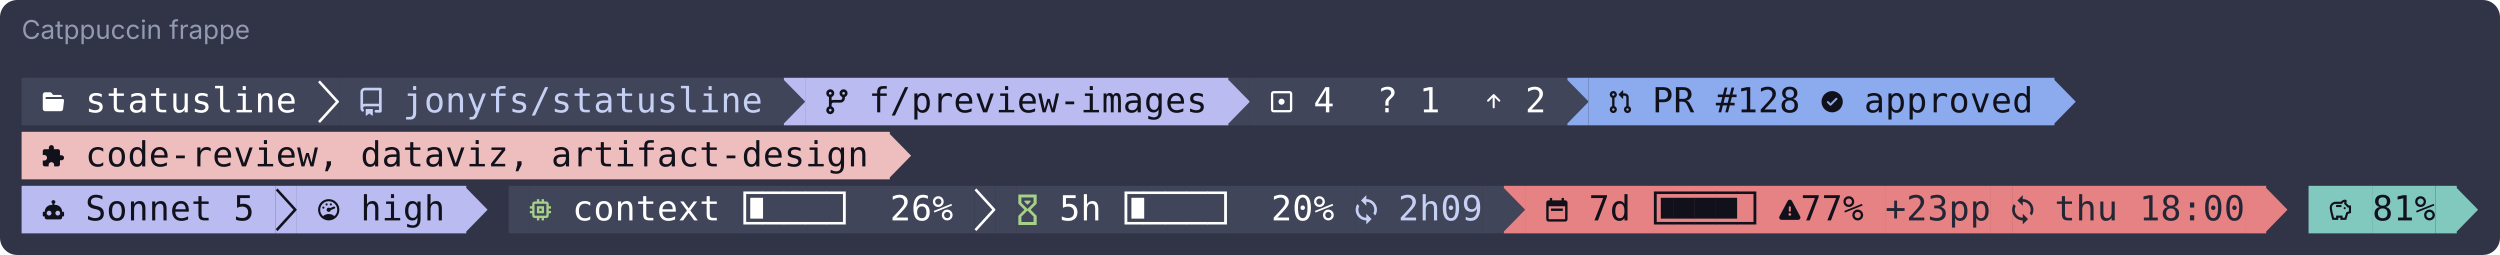
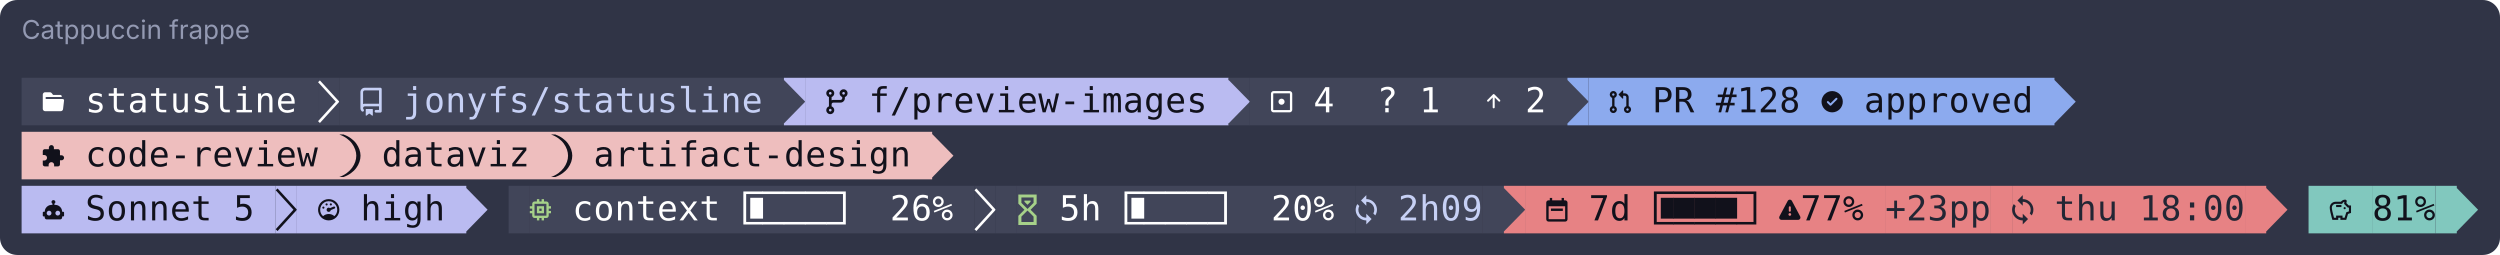
<svg xmlns="http://www.w3.org/2000/svg" width="1157" height="118" viewBox="0 0 1157 118" role="img" aria-label="Catppuccin frappe">
  <rect width="1157" height="118" rx="8" fill="#303446" />
  <text x="10" y="18" font-family="-apple-system,Segoe UI,system-ui,sans-serif" font-size="12" fill="#9399b2">Catppuccin frappe</text>
  <rect x="10.00" y="36" width="137.20" height="22" fill="rgb(65,69,89)" />
  <path d="M133 1134H400Q466 1134 507 1080L576 989Q582 981 591 981H991Q1022 981 1045 959Q1068 936 1067 905V867H210Q187 867 170.0 850.0Q153 833 153 810Q153 786 170.0 769.0Q187 752 210 752H1123Q1154 752 1177 730Q1200 707 1199 676Q1199 670 1199 667L1144 200Q1144 144 1105.0 105.0Q1066 66 1010 66H133Q78 66 39.0 105.0Q0 144 0 200V1000Q0 1056 39.0 1095.0Q78 1134 133 1134Z" fill="rgb(255,255,255)" transform="translate(19.80 52.00) scale(0.00821 -0.00821)" />
  <text x="44.30" y="52" text-anchor="middle" font-family="ui-monospace,SFMono-Regular,Menlo,Consolas,monospace" font-size="16" fill="rgb(255,255,255)">s</text>
  <text x="54.10" y="52" text-anchor="middle" font-family="ui-monospace,SFMono-Regular,Menlo,Consolas,monospace" font-size="16" fill="rgb(255,255,255)">t</text>
  <text x="63.90" y="52" text-anchor="middle" font-family="ui-monospace,SFMono-Regular,Menlo,Consolas,monospace" font-size="16" fill="rgb(255,255,255)">a</text>
  <text x="73.70" y="52" text-anchor="middle" font-family="ui-monospace,SFMono-Regular,Menlo,Consolas,monospace" font-size="16" fill="rgb(255,255,255)">t</text>
  <text x="83.50" y="52" text-anchor="middle" font-family="ui-monospace,SFMono-Regular,Menlo,Consolas,monospace" font-size="16" fill="rgb(255,255,255)">u</text>
  <text x="93.30" y="52" text-anchor="middle" font-family="ui-monospace,SFMono-Regular,Menlo,Consolas,monospace" font-size="16" fill="rgb(255,255,255)">s</text>
  <text x="103.10" y="52" text-anchor="middle" font-family="ui-monospace,SFMono-Regular,Menlo,Consolas,monospace" font-size="16" fill="rgb(255,255,255)">l</text>
  <text x="112.90" y="52" text-anchor="middle" font-family="ui-monospace,SFMono-Regular,Menlo,Consolas,monospace" font-size="16" fill="rgb(255,255,255)">i</text>
  <text x="122.70" y="52" text-anchor="middle" font-family="ui-monospace,SFMono-Regular,Menlo,Consolas,monospace" font-size="16" fill="rgb(255,255,255)">n</text>
  <text x="132.50" y="52" text-anchor="middle" font-family="ui-monospace,SFMono-Regular,Menlo,Consolas,monospace" font-size="16" fill="rgb(255,255,255)">e</text>
  <rect x="147.20" y="36" width="9.80" height="22" fill="rgb(65,69,89)" />
  <path d="M0 1700 104 1800 1199 602 104 -600 0 -496 1000 602Z" fill="rgb(255,255,255)" transform="translate(147.20 52.00) scale(0.00821 -0.00821)" />
  <rect x="157.00" y="36" width="205.80" height="22" fill="rgb(65,69,89)" />
  <path d="M0 1138Q0 1241 73 1315Q146 1388 250 1388H1125Q1155 1388 1177.0 1366.0Q1199 1344 1200 1313V63Q1200 32 1177 10Q1155 -12 1125 -13H875Q845 -13 822 10Q800 32 800 63Q800 93 822.0 115.0Q844 137 875 138H1049V338H250Q209 338 179 308Q150 278 150 238Q150 196 178 168Q200 146 200 115Q200 85 178.0 62.0Q156 39 125 40Q95 40 72 63Q1 136 0 238ZM1049 1238H250Q209 1238 179 1209Q150 1179 150 1138V467Q199 488 250 488H1049ZM300 163Q300 174 307.0 181.0Q314 188 325 188H675Q686 188 693.0 181.0Q700 174 700 163V-162Q700 -173 693.0 -180.0Q686 -187 675 -187Q666 -187 660 -183L515 -73Q509 -68 500.0 -68.0Q491 -68 485 -73L340 -183Q334 -188 325 -187Q314 -187 307.0 -180.0Q300 -173 300 -162Z" fill="rgb(198,208,245)" transform="translate(166.80 52.00) scale(0.00821 -0.00821)" />
  <text x="191.30" y="52" text-anchor="middle" font-family="ui-monospace,SFMono-Regular,Menlo,Consolas,monospace" font-size="16" fill="rgb(198,208,245)">j</text>
  <text x="201.10" y="52" text-anchor="middle" font-family="ui-monospace,SFMono-Regular,Menlo,Consolas,monospace" font-size="16" fill="rgb(198,208,245)">o</text>
  <text x="210.90" y="52" text-anchor="middle" font-family="ui-monospace,SFMono-Regular,Menlo,Consolas,monospace" font-size="16" fill="rgb(198,208,245)">n</text>
  <text x="220.70" y="52" text-anchor="middle" font-family="ui-monospace,SFMono-Regular,Menlo,Consolas,monospace" font-size="16" fill="rgb(198,208,245)">y</text>
  <text x="230.50" y="52" text-anchor="middle" font-family="ui-monospace,SFMono-Regular,Menlo,Consolas,monospace" font-size="16" fill="rgb(198,208,245)">f</text>
  <text x="240.30" y="52" text-anchor="middle" font-family="ui-monospace,SFMono-Regular,Menlo,Consolas,monospace" font-size="16" fill="rgb(198,208,245)">s</text>
  <text x="250.10" y="52" text-anchor="middle" font-family="ui-monospace,SFMono-Regular,Menlo,Consolas,monospace" font-size="16" fill="rgb(198,208,245)">/</text>
  <text x="259.90" y="52" text-anchor="middle" font-family="ui-monospace,SFMono-Regular,Menlo,Consolas,monospace" font-size="16" fill="rgb(198,208,245)">s</text>
  <text x="269.70" y="52" text-anchor="middle" font-family="ui-monospace,SFMono-Regular,Menlo,Consolas,monospace" font-size="16" fill="rgb(198,208,245)">t</text>
  <text x="279.50" y="52" text-anchor="middle" font-family="ui-monospace,SFMono-Regular,Menlo,Consolas,monospace" font-size="16" fill="rgb(198,208,245)">a</text>
  <text x="289.30" y="52" text-anchor="middle" font-family="ui-monospace,SFMono-Regular,Menlo,Consolas,monospace" font-size="16" fill="rgb(198,208,245)">t</text>
  <text x="299.10" y="52" text-anchor="middle" font-family="ui-monospace,SFMono-Regular,Menlo,Consolas,monospace" font-size="16" fill="rgb(198,208,245)">u</text>
  <text x="308.90" y="52" text-anchor="middle" font-family="ui-monospace,SFMono-Regular,Menlo,Consolas,monospace" font-size="16" fill="rgb(198,208,245)">s</text>
  <text x="318.70" y="52" text-anchor="middle" font-family="ui-monospace,SFMono-Regular,Menlo,Consolas,monospace" font-size="16" fill="rgb(198,208,245)">l</text>
  <text x="328.50" y="52" text-anchor="middle" font-family="ui-monospace,SFMono-Regular,Menlo,Consolas,monospace" font-size="16" fill="rgb(198,208,245)">i</text>
  <text x="338.30" y="52" text-anchor="middle" font-family="ui-monospace,SFMono-Regular,Menlo,Consolas,monospace" font-size="16" fill="rgb(198,208,245)">n</text>
  <text x="348.10" y="52" text-anchor="middle" font-family="ui-monospace,SFMono-Regular,Menlo,Consolas,monospace" font-size="16" fill="rgb(198,208,245)">e</text>
  <rect x="362.80" y="36" width="9.80" height="22" fill="rgb(186,187,241)" />
  <path d="M-72 1812H13L1200 602L13 -612H-72Z" fill="rgb(65,69,89)" transform="translate(362.80 52.00) scale(0.00821 -0.00821)" />
  <rect x="372.60" y="36" width="196.00" height="22" fill="rgb(186,187,241)" />
  <path d="M750 1076Q750 1168 816.0 1234.0Q882 1300 975.0 1300.0Q1068 1300 1134.0 1234.0Q1200 1168 1200 1076Q1200 1004 1158 944Q1116 886 1049 864V800Q1049 698 976 624Q903 550 800 550H400Q359 550 329 522Q299 492 300 450V338Q366 314 408.0 256.0Q450 198 450 126Q450 32 384.0 -34.0Q318 -100 225 -100Q132 -100 66 -34Q0 32 0 126Q0 198 42.0 256.0Q84 314 150 338V864Q84 888 42.0 946.0Q0 1004 0 1076Q0 1168 66.0 1234.0Q132 1300 225.0 1300.0Q318 1300 384.0 1234.0Q450 1168 450 1076Q450 1004 408.0 946.0Q366 888 300 864V680Q348 700 400 700H800Q841 700 871.0 730.0Q901 760 900 800V864Q834 888 792.0 946.0Q750 1004 750 1076ZM225 1000Q255 1000 277.0 1022.0Q299 1044 300 1076Q300 1106 278.0 1128.0Q256 1150 225.0 1150.0Q194 1150 172.0 1128.0Q150 1106 150.0 1075.0Q150 1044 172.0 1022.0Q194 1000 225 1000ZM975 1000Q1005 1000 1027.0 1022.0Q1049 1044 1049.0 1075.0Q1049 1106 1028 1128Q1006 1150 975.0 1150.0Q944 1150 922.0 1128.0Q900 1106 900.0 1075.0Q900 1044 922.0 1022.0Q944 1000 975 1000ZM225 50Q255 50 277 72Q299 94 300 126Q300 156 278.0 178.0Q256 200 225.0 200.0Q194 200 172.0 178.0Q150 156 150.0 125.0Q150 94 172.0 72.0Q194 50 225 50Z" fill="rgb(17,17,27)" transform="translate(382.40 52.00) scale(0.00821 -0.00821)" />
  <text x="406.90" y="52" text-anchor="middle" font-family="ui-monospace,SFMono-Regular,Menlo,Consolas,monospace" font-size="16" fill="rgb(17,17,27)">f</text>
  <text x="416.70" y="52" text-anchor="middle" font-family="ui-monospace,SFMono-Regular,Menlo,Consolas,monospace" font-size="16" fill="rgb(17,17,27)">/</text>
  <text x="426.50" y="52" text-anchor="middle" font-family="ui-monospace,SFMono-Regular,Menlo,Consolas,monospace" font-size="16" fill="rgb(17,17,27)">p</text>
  <text x="436.30" y="52" text-anchor="middle" font-family="ui-monospace,SFMono-Regular,Menlo,Consolas,monospace" font-size="16" fill="rgb(17,17,27)">r</text>
  <text x="446.10" y="52" text-anchor="middle" font-family="ui-monospace,SFMono-Regular,Menlo,Consolas,monospace" font-size="16" fill="rgb(17,17,27)">e</text>
  <text x="455.90" y="52" text-anchor="middle" font-family="ui-monospace,SFMono-Regular,Menlo,Consolas,monospace" font-size="16" fill="rgb(17,17,27)">v</text>
  <text x="465.70" y="52" text-anchor="middle" font-family="ui-monospace,SFMono-Regular,Menlo,Consolas,monospace" font-size="16" fill="rgb(17,17,27)">i</text>
  <text x="475.50" y="52" text-anchor="middle" font-family="ui-monospace,SFMono-Regular,Menlo,Consolas,monospace" font-size="16" fill="rgb(17,17,27)">e</text>
  <text x="485.30" y="52" text-anchor="middle" font-family="ui-monospace,SFMono-Regular,Menlo,Consolas,monospace" font-size="16" fill="rgb(17,17,27)">w</text>
  <text x="495.10" y="52" text-anchor="middle" font-family="ui-monospace,SFMono-Regular,Menlo,Consolas,monospace" font-size="16" fill="rgb(17,17,27)">-</text>
  <text x="504.90" y="52" text-anchor="middle" font-family="ui-monospace,SFMono-Regular,Menlo,Consolas,monospace" font-size="16" fill="rgb(17,17,27)">i</text>
  <text x="514.70" y="52" text-anchor="middle" font-family="ui-monospace,SFMono-Regular,Menlo,Consolas,monospace" font-size="16" fill="rgb(17,17,27)">m</text>
  <text x="524.50" y="52" text-anchor="middle" font-family="ui-monospace,SFMono-Regular,Menlo,Consolas,monospace" font-size="16" fill="rgb(17,17,27)">a</text>
  <text x="534.30" y="52" text-anchor="middle" font-family="ui-monospace,SFMono-Regular,Menlo,Consolas,monospace" font-size="16" fill="rgb(17,17,27)">g</text>
  <text x="544.10" y="52" text-anchor="middle" font-family="ui-monospace,SFMono-Regular,Menlo,Consolas,monospace" font-size="16" fill="rgb(17,17,27)">e</text>
  <text x="553.90" y="52" text-anchor="middle" font-family="ui-monospace,SFMono-Regular,Menlo,Consolas,monospace" font-size="16" fill="rgb(17,17,27)">s</text>
  <rect x="568.60" y="36" width="9.80" height="22" fill="rgb(65,69,89)" />
  <path d="M-72 1812H13L1200 602L13 -612H-72Z" fill="rgb(186,187,241)" transform="translate(568.60 52.00) scale(0.00821 -0.00821)" />
  <rect x="578.40" y="36" width="147.00" height="22" fill="rgb(65,69,89)" />
  <path d="M1050 1200Q1112 1200 1156 1157Q1200 1113 1200 1050V150Q1200 87 1156 44Q1112 0 1050 0H150Q88 0 44.0 44.0Q0 88 0 150V1050Q0 1113 44.0 1157.0Q88 1201 150 1200ZM150 1072Q142 1072 134 1065Q128 1059 128 1050V150Q128 141 134.0 135.0Q140 129 150 129H1050Q1058 129 1066 135Q1070 141 1070 150V1050Q1070 1059 1066 1065Q1060 1071 1050 1072ZM600 429H596Q524 429 474.0 479.0Q424 529 424.0 600.0Q424 671 474.0 721.0Q524 771 596 771H600Q670 770 719.0 720.0Q768 670 768.0 600.0Q768 530 719.0 480.0Q670 430 600 429Z" fill="rgb(255,255,255)" transform="translate(588.20 52.00) scale(0.00821 -0.00821)" />
  <text x="612.70" y="52" text-anchor="middle" font-family="ui-monospace,SFMono-Regular,Menlo,Consolas,monospace" font-size="16" fill="rgb(255,255,255)">4</text>
  <text x="642.10" y="52" text-anchor="middle" font-family="ui-monospace,SFMono-Regular,Menlo,Consolas,monospace" font-size="16" fill="rgb(255,255,255)">?</text>
  <text x="661.70" y="52" text-anchor="middle" font-family="ui-monospace,SFMono-Regular,Menlo,Consolas,monospace" font-size="16" fill="rgb(255,255,255)">1</text>
  <path d="M260 616Q244 634 244 656Q244 680 260 696L580 1016Q596 1032 618 1032Q642 1032 658 1016L978 696Q992 680 992 658Q992 634 976 618Q960 602 936 602Q914 602 898 616L676 840V282Q676 258 658 242Q642 226 619.0 226.0Q596 226 580 242Q562 258 562 282V840L340 616Q324 600 300.0 600.0Q276 600 260 616Z" fill="rgb(255,255,255)" transform="translate(686.20 52.00) scale(0.00821 -0.00821)" />
  <text x="710.70" y="52" text-anchor="middle" font-family="ui-monospace,SFMono-Regular,Menlo,Consolas,monospace" font-size="16" fill="rgb(255,255,255)">2</text>
  <rect x="725.40" y="36" width="9.80" height="22" fill="rgb(140,170,238)" />
  <path d="M-72 1812H13L1200 602L13 -612H-72Z" fill="rgb(65,69,89)" transform="translate(725.40 52.00) scale(0.00821 -0.00821)" />
  <rect x="735.20" y="36" width="215.60" height="22" fill="rgb(140,170,238)" />
  <path d="M0 1005Q0 1087 59.0 1146.0Q118 1205 200.0 1205.0Q282 1205 341.0 1146.0Q400 1087 400 1004Q400 940 363.0 889.0Q326 838 267 816V349Q326 328 363 276Q400 225 400 160Q400 78 341.0 19.0Q282 -40 200.0 -40.0Q118 -40 59.0 19.0Q0 78 0 160Q0 224 38 276Q75 327 134 349V816Q75 837 38 889Q0 941 0 1005ZM505 1020 718 1233Q725 1240 733 1240Q742 1240 749.0 1234.0Q756 1228 756 1218V1072H845Q937 1072 1001 1006Q1066 941 1066 849V349Q1125 328 1163 276Q1200 225 1200 160Q1200 78 1141.0 19.0Q1082 -40 1000.0 -40.0Q918 -40 859.0 19.0Q800 78 800 160Q800 224 837 276Q874 327 933 349V849Q933 885 907 912Q881 938 845 938H756V792V791Q756 782 749.0 776.0Q742 770 733 769Q724 769 718 776L505 989Q498 996 498 1005Q498 1013 505 1020ZM154 1052Q134 1033 134.0 1005.0Q134 977 154 958Q174 938 200 938Q227 938 247.0 958.0Q267 978 267 1005Q267 1033 247 1052Q227 1072 200.0 1072.0Q173 1072 154 1052ZM154 207Q134 188 134.0 160.0Q134 132 154 113Q174 93 200 93Q227 93 247.0 113.0Q267 133 267 160Q267 188 247 207Q227 227 200.0 227.0Q173 227 154 207ZM933 160Q933 132 953 113Q973 93 1000.0 93.0Q1027 93 1047.0 113.0Q1067 133 1066 160Q1066 188 1047.0 207.0Q1028 226 1000 227Q972 227 953 207Q933 187 933 160Z" fill="rgb(17,17,27)" transform="translate(745.00 52.00) scale(0.00821 -0.00821)" />
  <text x="769.50" y="52" text-anchor="middle" font-family="ui-monospace,SFMono-Regular,Menlo,Consolas,monospace" font-size="16" fill="rgb(17,17,27)">P</text>
  <text x="779.30" y="52" text-anchor="middle" font-family="ui-monospace,SFMono-Regular,Menlo,Consolas,monospace" font-size="16" fill="rgb(17,17,27)">R</text>
  <text x="798.90" y="52" text-anchor="middle" font-family="ui-monospace,SFMono-Regular,Menlo,Consolas,monospace" font-size="16" fill="rgb(17,17,27)">#</text>
  <text x="808.70" y="52" text-anchor="middle" font-family="ui-monospace,SFMono-Regular,Menlo,Consolas,monospace" font-size="16" fill="rgb(17,17,27)">1</text>
  <text x="818.50" y="52" text-anchor="middle" font-family="ui-monospace,SFMono-Regular,Menlo,Consolas,monospace" font-size="16" fill="rgb(17,17,27)">2</text>
  <text x="828.30" y="52" text-anchor="middle" font-family="ui-monospace,SFMono-Regular,Menlo,Consolas,monospace" font-size="16" fill="rgb(17,17,27)">8</text>
  <path d="M832 1152Q943 1104 1024 1024Q1104 944 1152.0 833.0Q1200 722 1199 600Q1199 478 1152 367Q1104 256 1024.0 176.0Q944 96 832 48Q722 0 600.0 0.0Q478 0 367.0 48.0Q256 96 176.0 176.0Q96 256 48.0 367.0Q0 478 0.0 600.0Q0 722 48.0 833.0Q96 944 176.0 1024.0Q256 1104 367.0 1152.0Q478 1200 600.0 1200.0Q722 1200 832 1152ZM883 729Q898 745 898 767Q898 790 881.0 807.0Q864 824 842 823Q820 823 803 808L506 511L396 621Q380 636 357.0 636.0Q334 636 318 620Q301 603 301 580Q301 558 316 542L466 391Q483 374 506 375Q529 375 546 391Z" fill="rgb(17,17,27)" transform="translate(843.00 52.00) scale(0.00821 -0.00821)" />
  <text x="867.50" y="52" text-anchor="middle" font-family="ui-monospace,SFMono-Regular,Menlo,Consolas,monospace" font-size="16" fill="rgb(17,17,27)">a</text>
  <text x="877.30" y="52" text-anchor="middle" font-family="ui-monospace,SFMono-Regular,Menlo,Consolas,monospace" font-size="16" fill="rgb(17,17,27)">p</text>
  <text x="887.10" y="52" text-anchor="middle" font-family="ui-monospace,SFMono-Regular,Menlo,Consolas,monospace" font-size="16" fill="rgb(17,17,27)">p</text>
  <text x="896.90" y="52" text-anchor="middle" font-family="ui-monospace,SFMono-Regular,Menlo,Consolas,monospace" font-size="16" fill="rgb(17,17,27)">r</text>
  <text x="906.70" y="52" text-anchor="middle" font-family="ui-monospace,SFMono-Regular,Menlo,Consolas,monospace" font-size="16" fill="rgb(17,17,27)">o</text>
  <text x="916.50" y="52" text-anchor="middle" font-family="ui-monospace,SFMono-Regular,Menlo,Consolas,monospace" font-size="16" fill="rgb(17,17,27)">v</text>
  <text x="926.30" y="52" text-anchor="middle" font-family="ui-monospace,SFMono-Regular,Menlo,Consolas,monospace" font-size="16" fill="rgb(17,17,27)">e</text>
  <text x="936.10" y="52" text-anchor="middle" font-family="ui-monospace,SFMono-Regular,Menlo,Consolas,monospace" font-size="16" fill="rgb(17,17,27)">d</text>
  <path d="M-72 1812H13L1200 602L13 -612H-72Z" fill="rgb(140,170,238)" transform="translate(950.80 52.00) scale(0.00821 -0.00821)" />
-   <rect x="10.00" y="61" width="401.80" height="22" fill="rgb(238,190,190)" />
+   <rect x="10.00" y="61" width="421.40" height="22" fill="rgb(238,190,190)" />
  <path d="M1055 626H969V857Q969 903 935.5 936.5Q902 970 857 970H627V1056Q627 1115 585.5 1157.5Q544 1200 485.0 1200.0Q426 1200 384.5 1157.0Q343 1114 343 1056V970H113Q67 970 33.5 936.5Q0 903 0 857V640H86Q150 640 194.5 594.5Q239 549 239.0 484.5Q239 420 194.5 374.5Q150 329 86 329H0V112Q0 66 33.5 33.0Q67 0 113 0H329V86Q329 150 375.0 194.0Q421 238 485.0 238.0Q549 238 594.5 194.0Q640 150 640 86V0H857Q903 0 936.0 33.5Q969 67 969 112V343H1055Q1114 343 1157.0 384.5Q1200 426 1200.0 484.5Q1200 543 1157.0 584.5Q1114 626 1055 626Z" fill="rgb(17,17,27)" transform="translate(19.80 77.00) scale(0.00821 -0.00821)" />
  <text x="44.30" y="77" text-anchor="middle" font-family="ui-monospace,SFMono-Regular,Menlo,Consolas,monospace" font-size="16" fill="rgb(17,17,27)">c</text>
  <text x="54.10" y="77" text-anchor="middle" font-family="ui-monospace,SFMono-Regular,Menlo,Consolas,monospace" font-size="16" fill="rgb(17,17,27)">o</text>
  <text x="63.90" y="77" text-anchor="middle" font-family="ui-monospace,SFMono-Regular,Menlo,Consolas,monospace" font-size="16" fill="rgb(17,17,27)">d</text>
  <text x="73.70" y="77" text-anchor="middle" font-family="ui-monospace,SFMono-Regular,Menlo,Consolas,monospace" font-size="16" fill="rgb(17,17,27)">e</text>
  <text x="83.50" y="77" text-anchor="middle" font-family="ui-monospace,SFMono-Regular,Menlo,Consolas,monospace" font-size="16" fill="rgb(17,17,27)">-</text>
  <text x="93.30" y="77" text-anchor="middle" font-family="ui-monospace,SFMono-Regular,Menlo,Consolas,monospace" font-size="16" fill="rgb(17,17,27)">r</text>
  <text x="103.10" y="77" text-anchor="middle" font-family="ui-monospace,SFMono-Regular,Menlo,Consolas,monospace" font-size="16" fill="rgb(17,17,27)">e</text>
  <text x="112.90" y="77" text-anchor="middle" font-family="ui-monospace,SFMono-Regular,Menlo,Consolas,monospace" font-size="16" fill="rgb(17,17,27)">v</text>
  <text x="122.70" y="77" text-anchor="middle" font-family="ui-monospace,SFMono-Regular,Menlo,Consolas,monospace" font-size="16" fill="rgb(17,17,27)">i</text>
  <text x="132.50" y="77" text-anchor="middle" font-family="ui-monospace,SFMono-Regular,Menlo,Consolas,monospace" font-size="16" fill="rgb(17,17,27)">e</text>
  <text x="142.30" y="77" text-anchor="middle" font-family="ui-monospace,SFMono-Regular,Menlo,Consolas,monospace" font-size="16" fill="rgb(17,17,27)">w</text>
-   <text x="152.10" y="77" text-anchor="middle" font-family="ui-monospace,SFMono-Regular,Menlo,Consolas,monospace" font-size="16" fill="rgb(17,17,27)">,</text>
-   <text x="171.70" y="77" text-anchor="middle" font-family="ui-monospace,SFMono-Regular,Menlo,Consolas,monospace" font-size="16" fill="rgb(17,17,27)">d</text>
-   <text x="181.50" y="77" text-anchor="middle" font-family="ui-monospace,SFMono-Regular,Menlo,Consolas,monospace" font-size="16" fill="rgb(17,17,27)">a</text>
-   <text x="191.30" y="77" text-anchor="middle" font-family="ui-monospace,SFMono-Regular,Menlo,Consolas,monospace" font-size="16" fill="rgb(17,17,27)">t</text>
-   <text x="201.10" y="77" text-anchor="middle" font-family="ui-monospace,SFMono-Regular,Menlo,Consolas,monospace" font-size="16" fill="rgb(17,17,27)">a</text>
-   <text x="210.90" y="77" text-anchor="middle" font-family="ui-monospace,SFMono-Regular,Menlo,Consolas,monospace" font-size="16" fill="rgb(17,17,27)">v</text>
-   <text x="220.70" y="77" text-anchor="middle" font-family="ui-monospace,SFMono-Regular,Menlo,Consolas,monospace" font-size="16" fill="rgb(17,17,27)">i</text>
-   <text x="230.50" y="77" text-anchor="middle" font-family="ui-monospace,SFMono-Regular,Menlo,Consolas,monospace" font-size="16" fill="rgb(17,17,27)">z</text>
-   <text x="240.30" y="77" text-anchor="middle" font-family="ui-monospace,SFMono-Regular,Menlo,Consolas,monospace" font-size="16" fill="rgb(17,17,27)">,</text>
-   <text x="259.90" y="77" text-anchor="middle" font-family="ui-monospace,SFMono-Regular,Menlo,Consolas,monospace" font-size="16" fill="rgb(17,17,27)">a</text>
-   <text x="269.70" y="77" text-anchor="middle" font-family="ui-monospace,SFMono-Regular,Menlo,Consolas,monospace" font-size="16" fill="rgb(17,17,27)">r</text>
-   <text x="279.50" y="77" text-anchor="middle" font-family="ui-monospace,SFMono-Regular,Menlo,Consolas,monospace" font-size="16" fill="rgb(17,17,27)">t</text>
-   <text x="289.30" y="77" text-anchor="middle" font-family="ui-monospace,SFMono-Regular,Menlo,Consolas,monospace" font-size="16" fill="rgb(17,17,27)">i</text>
-   <text x="299.10" y="77" text-anchor="middle" font-family="ui-monospace,SFMono-Regular,Menlo,Consolas,monospace" font-size="16" fill="rgb(17,17,27)">f</text>
-   <text x="308.90" y="77" text-anchor="middle" font-family="ui-monospace,SFMono-Regular,Menlo,Consolas,monospace" font-size="16" fill="rgb(17,17,27)">a</text>
-   <text x="318.70" y="77" text-anchor="middle" font-family="ui-monospace,SFMono-Regular,Menlo,Consolas,monospace" font-size="16" fill="rgb(17,17,27)">c</text>
-   <text x="328.50" y="77" text-anchor="middle" font-family="ui-monospace,SFMono-Regular,Menlo,Consolas,monospace" font-size="16" fill="rgb(17,17,27)">t</text>
-   <text x="338.30" y="77" text-anchor="middle" font-family="ui-monospace,SFMono-Regular,Menlo,Consolas,monospace" font-size="16" fill="rgb(17,17,27)">-</text>
-   <text x="348.10" y="77" text-anchor="middle" font-family="ui-monospace,SFMono-Regular,Menlo,Consolas,monospace" font-size="16" fill="rgb(17,17,27)">d</text>
-   <text x="357.90" y="77" text-anchor="middle" font-family="ui-monospace,SFMono-Regular,Menlo,Consolas,monospace" font-size="16" fill="rgb(17,17,27)">e</text>
-   <text x="367.70" y="77" text-anchor="middle" font-family="ui-monospace,SFMono-Regular,Menlo,Consolas,monospace" font-size="16" fill="rgb(17,17,27)">s</text>
-   <text x="377.50" y="77" text-anchor="middle" font-family="ui-monospace,SFMono-Regular,Menlo,Consolas,monospace" font-size="16" fill="rgb(17,17,27)">i</text>
-   <text x="387.30" y="77" text-anchor="middle" font-family="ui-monospace,SFMono-Regular,Menlo,Consolas,monospace" font-size="16" fill="rgb(17,17,27)">g</text>
-   <text x="397.10" y="77" text-anchor="middle" font-family="ui-monospace,SFMono-Regular,Menlo,Consolas,monospace" font-size="16" fill="rgb(17,17,27)">n</text>
-   <path d="M-72 1812H13L1200 602L13 -612H-72Z" fill="rgb(238,190,190)" transform="translate(411.80 77.00) scale(0.00821 -0.00821)" />
+   <path d="M239 -600Q471 -519 658.0 -383.0Q845 -247 961.0 -86.0Q1077 75 1138.0 250.0Q1199 425 1200 599Q1200 773 1138 947Q1077 1122 961 1284Q845 1445 658.0 1581.0Q471 1717 239 1800H0Q232 1717 419.0 1581.0Q606 1445 722.0 1284.0Q838 1123 900 947Q961 772 961 599Q961 425 899.0 250.0Q837 75 720 -84Q603 -244 418 -381Q233 -517 0 -600Z" fill="rgb(17,17,27)" transform="translate(157.00 77.00) scale(0.00821 -0.00821)" />
+   <text x="181.50" y="77" text-anchor="middle" font-family="ui-monospace,SFMono-Regular,Menlo,Consolas,monospace" font-size="16" fill="rgb(17,17,27)">d</text>
+   <text x="191.30" y="77" text-anchor="middle" font-family="ui-monospace,SFMono-Regular,Menlo,Consolas,monospace" font-size="16" fill="rgb(17,17,27)">a</text>
+   <text x="201.10" y="77" text-anchor="middle" font-family="ui-monospace,SFMono-Regular,Menlo,Consolas,monospace" font-size="16" fill="rgb(17,17,27)">t</text>
+   <text x="210.90" y="77" text-anchor="middle" font-family="ui-monospace,SFMono-Regular,Menlo,Consolas,monospace" font-size="16" fill="rgb(17,17,27)">a</text>
+   <text x="220.70" y="77" text-anchor="middle" font-family="ui-monospace,SFMono-Regular,Menlo,Consolas,monospace" font-size="16" fill="rgb(17,17,27)">v</text>
+   <text x="230.50" y="77" text-anchor="middle" font-family="ui-monospace,SFMono-Regular,Menlo,Consolas,monospace" font-size="16" fill="rgb(17,17,27)">i</text>
+   <text x="240.30" y="77" text-anchor="middle" font-family="ui-monospace,SFMono-Regular,Menlo,Consolas,monospace" font-size="16" fill="rgb(17,17,27)">z</text>
+   <path d="M239 -600Q471 -519 658.0 -383.0Q845 -247 961.0 -86.0Q1077 75 1138.0 250.0Q1199 425 1200 599Q1200 773 1138 947Q1077 1122 961 1284Q845 1445 658.0 1581.0Q471 1717 239 1800H0Q232 1717 419.0 1581.0Q606 1445 722.0 1284.0Q838 1123 900 947Q961 772 961 599Q961 425 899.0 250.0Q837 75 720 -84Q603 -244 418 -381Q233 -517 0 -600Z" fill="rgb(17,17,27)" transform="translate(255.00 77.00) scale(0.00821 -0.00821)" />
+   <text x="279.50" y="77" text-anchor="middle" font-family="ui-monospace,SFMono-Regular,Menlo,Consolas,monospace" font-size="16" fill="rgb(17,17,27)">a</text>
+   <text x="289.30" y="77" text-anchor="middle" font-family="ui-monospace,SFMono-Regular,Menlo,Consolas,monospace" font-size="16" fill="rgb(17,17,27)">r</text>
+   <text x="299.10" y="77" text-anchor="middle" font-family="ui-monospace,SFMono-Regular,Menlo,Consolas,monospace" font-size="16" fill="rgb(17,17,27)">t</text>
+   <text x="308.90" y="77" text-anchor="middle" font-family="ui-monospace,SFMono-Regular,Menlo,Consolas,monospace" font-size="16" fill="rgb(17,17,27)">i</text>
+   <text x="318.70" y="77" text-anchor="middle" font-family="ui-monospace,SFMono-Regular,Menlo,Consolas,monospace" font-size="16" fill="rgb(17,17,27)">f</text>
+   <text x="328.50" y="77" text-anchor="middle" font-family="ui-monospace,SFMono-Regular,Menlo,Consolas,monospace" font-size="16" fill="rgb(17,17,27)">a</text>
+   <text x="338.30" y="77" text-anchor="middle" font-family="ui-monospace,SFMono-Regular,Menlo,Consolas,monospace" font-size="16" fill="rgb(17,17,27)">c</text>
+   <text x="348.10" y="77" text-anchor="middle" font-family="ui-monospace,SFMono-Regular,Menlo,Consolas,monospace" font-size="16" fill="rgb(17,17,27)">t</text>
+   <text x="357.90" y="77" text-anchor="middle" font-family="ui-monospace,SFMono-Regular,Menlo,Consolas,monospace" font-size="16" fill="rgb(17,17,27)">-</text>
+   <text x="367.70" y="77" text-anchor="middle" font-family="ui-monospace,SFMono-Regular,Menlo,Consolas,monospace" font-size="16" fill="rgb(17,17,27)">d</text>
+   <text x="377.50" y="77" text-anchor="middle" font-family="ui-monospace,SFMono-Regular,Menlo,Consolas,monospace" font-size="16" fill="rgb(17,17,27)">e</text>
+   <text x="387.30" y="77" text-anchor="middle" font-family="ui-monospace,SFMono-Regular,Menlo,Consolas,monospace" font-size="16" fill="rgb(17,17,27)">s</text>
+   <text x="397.10" y="77" text-anchor="middle" font-family="ui-monospace,SFMono-Regular,Menlo,Consolas,monospace" font-size="16" fill="rgb(17,17,27)">i</text>
+   <text x="406.90" y="77" text-anchor="middle" font-family="ui-monospace,SFMono-Regular,Menlo,Consolas,monospace" font-size="16" fill="rgb(17,17,27)">g</text>
+   <text x="416.70" y="77" text-anchor="middle" font-family="ui-monospace,SFMono-Regular,Menlo,Consolas,monospace" font-size="16" fill="rgb(17,17,27)">n</text>
+   <path d="M-72 1812H13L1200 602L13 -612H-72Z" fill="rgb(238,190,190)" transform="translate(431.40 77.00) scale(0.00821 -0.00821)" />
  <rect x="10.00" y="86" width="117.60" height="22" fill="rgb(186,187,241)" />
  <path d="M600 1144Q646 1144 678.0 1112.0Q710 1080 710 1037Q710 1006 694.0 980.5Q678 955 654 943V874H710Q812 874 900.0 821.5Q988 769 1039.0 682.0Q1090 595 1090 490H1144Q1166 490 1183.0 475.0Q1200 460 1200 437V274Q1200 251 1183.0 235.5Q1166 220 1144 220H1090V164Q1090 120 1058.0 88.0Q1026 56 980 56H220Q174 56 142.0 88.0Q110 120 110 164V220H56Q34 220 17.0 235.0Q0 250 0 274V437Q0 460 16.0 475.0Q32 490 56 490H110Q110 595 161.0 682.0Q212 769 300.0 821.5Q388 874 490 874H546V943Q522 956 506.0 981.0Q490 1006 490 1037Q490 1081 522.0 1112.5Q554 1144 600 1144ZM354 546Q298 546 259.0 505.5Q220 465 220.0 409.0Q220 353 259.0 313.5Q298 274 354.0 274.0Q410 274 450.0 313.5Q490 353 490.0 409.0Q490 465 450.0 505.5Q410 546 354 546ZM846 546Q790 546 750.0 505.5Q710 465 710.0 409.0Q710 353 749.0 313.5Q788 274 844.0 274.0Q900 274 940.0 313.5Q980 353 980.0 409.0Q980 465 941.0 505.5Q902 546 846 546Z" fill="rgb(17,17,27)" transform="translate(19.80 102.00) scale(0.00821 -0.00821)" />
  <text x="44.30" y="102" text-anchor="middle" font-family="ui-monospace,SFMono-Regular,Menlo,Consolas,monospace" font-size="16" fill="rgb(17,17,27)">S</text>
  <text x="54.10" y="102" text-anchor="middle" font-family="ui-monospace,SFMono-Regular,Menlo,Consolas,monospace" font-size="16" fill="rgb(17,17,27)">o</text>
  <text x="63.90" y="102" text-anchor="middle" font-family="ui-monospace,SFMono-Regular,Menlo,Consolas,monospace" font-size="16" fill="rgb(17,17,27)">n</text>
  <text x="73.70" y="102" text-anchor="middle" font-family="ui-monospace,SFMono-Regular,Menlo,Consolas,monospace" font-size="16" fill="rgb(17,17,27)">n</text>
  <text x="83.50" y="102" text-anchor="middle" font-family="ui-monospace,SFMono-Regular,Menlo,Consolas,monospace" font-size="16" fill="rgb(17,17,27)">e</text>
  <text x="93.30" y="102" text-anchor="middle" font-family="ui-monospace,SFMono-Regular,Menlo,Consolas,monospace" font-size="16" fill="rgb(17,17,27)">t</text>
  <text x="112.90" y="102" text-anchor="middle" font-family="ui-monospace,SFMono-Regular,Menlo,Consolas,monospace" font-size="16" fill="rgb(17,17,27)">5</text>
  <rect x="127.60" y="86" width="9.80" height="22" fill="rgb(186,187,241)" />
  <path d="M0 1700 104 1800 1199 602 104 -600 0 -496 1000 602Z" fill="rgb(17,17,27)" transform="translate(127.60 102.00) scale(0.00821 -0.00821)" />
  <rect x="137.40" y="86" width="78.40" height="22" fill="rgb(186,187,241)" />
  <path d="M600 1200Q482 1200 370.5 1155.0Q259 1110 174.5 1025.5Q90 941 45.0 829.5Q0 718 0.0 599.5Q0 481 45.0 370.0Q90 259 174.5 174.5Q259 90 370.5 45.0Q482 0 600.0 0.0Q718 0 829.5 45.0Q941 90 1025.0 174.5Q1109 259 1154.5 370.0Q1200 481 1200.0 599.5Q1200 718 1154.5 829.5Q1109 941 1025.0 1025.5Q941 1110 829.5 1155.0Q718 1200 600 1200ZM600 1082Q729 1082 840.5 1017.0Q952 952 1016.5 840.5Q1081 729 1081 600Q1081 493 1039.0 400.0Q997 307 918 240Q856 299 773.0 330.0Q690 361 600 361Q420 361 282 240Q203 307 161.0 400.0Q119 493 119 600Q119 729 183.5 840.5Q248 952 359.5 1017.0Q471 1082 600 1082ZM479 961Q454 961 437.0 944.0Q420 927 420.0 901.5Q420 876 437.0 858.0Q454 840 479.5 840.0Q505 840 523.0 858.0Q541 876 541.0 901.5Q541 927 522.5 944.0Q504 961 479 961ZM721 961Q696 961 677.5 944.0Q659 927 659.0 901.5Q659 876 677.0 858.0Q695 840 720.5 840.0Q746 840 763.0 858.0Q780 876 780.0 901.5Q780 927 763.0 944.0Q746 961 721 961ZM907 783Q899 783 885 780L673 693Q648 713 615.5 718.5Q583 724 555 710Q510 693 490.5 646.5Q471 600 489.0 555.0Q507 510 553.5 490.0Q600 470 645 490Q676 501 695.5 526.5Q715 552 721 583L930 668Q952 676 962.0 700.0Q972 724 963 746Q955 763 939.5 773.0Q924 783 907 783ZM298 780Q273 780 256.5 763.0Q240 746 240.0 721.0Q240 696 256.5 677.5Q273 659 298.5 659.0Q324 659 342.0 677.5Q360 696 360.0 721.0Q360 746 341.5 763.0Q323 780 298 780Z" fill="rgb(17,17,27)" transform="translate(147.20 102.00) scale(0.00821 -0.00821)" />
  <text x="171.70" y="102" text-anchor="middle" font-family="ui-monospace,SFMono-Regular,Menlo,Consolas,monospace" font-size="16" fill="rgb(17,17,27)">h</text>
  <text x="181.50" y="102" text-anchor="middle" font-family="ui-monospace,SFMono-Regular,Menlo,Consolas,monospace" font-size="16" fill="rgb(17,17,27)">i</text>
  <text x="191.30" y="102" text-anchor="middle" font-family="ui-monospace,SFMono-Regular,Menlo,Consolas,monospace" font-size="16" fill="rgb(17,17,27)">g</text>
  <text x="201.10" y="102" text-anchor="middle" font-family="ui-monospace,SFMono-Regular,Menlo,Consolas,monospace" font-size="16" fill="rgb(17,17,27)">h</text>
  <path d="M-72 1812H13L1200 602L13 -612H-72Z" fill="rgb(186,187,241)" transform="translate(215.80 102.00) scale(0.00821 -0.00821)" />
  <rect x="235.40" y="86" width="9.80" height="22" fill="rgb(65,69,89)" />
  <rect x="245.20" y="86" width="9.80" height="22" fill="rgb(65,69,89)" />
  <path d="M935 266H265V935H935ZM1200 666V800H1065V935Q1065 988 1026.0 1027.0Q987 1066 935 1066H800Q800 1065 800 1200H665V1066H534Q534 1065 534 1200H400V1066H265Q212 1066 173.5 1027.0Q135 988 135 935V800H0V666H135V534H0Q0 535 0 401H135V266Q135 213 174.0 174.0Q213 135 265 135H400V0H534V135H665V0H800V135H935Q988 135 1026.5 174.0Q1065 213 1065 266V401H1200V534H1065V666ZM665 534H534V666H665ZM800 800H400Q400 801 400 401H800Z" fill="rgb(166,209,137)" transform="translate(245.20 102.00) scale(0.00821 -0.00821)" />
  <rect x="255.00" y="86" width="196.00" height="22" fill="rgb(65,69,89)" />
  <text x="269.70" y="102" text-anchor="middle" font-family="ui-monospace,SFMono-Regular,Menlo,Consolas,monospace" font-size="16" fill="rgb(255,255,255)">c</text>
  <text x="279.50" y="102" text-anchor="middle" font-family="ui-monospace,SFMono-Regular,Menlo,Consolas,monospace" font-size="16" fill="rgb(255,255,255)">o</text>
  <text x="289.30" y="102" text-anchor="middle" font-family="ui-monospace,SFMono-Regular,Menlo,Consolas,monospace" font-size="16" fill="rgb(255,255,255)">n</text>
  <text x="299.10" y="102" text-anchor="middle" font-family="ui-monospace,SFMono-Regular,Menlo,Consolas,monospace" font-size="16" fill="rgb(255,255,255)">t</text>
  <text x="308.90" y="102" text-anchor="middle" font-family="ui-monospace,SFMono-Regular,Menlo,Consolas,monospace" font-size="16" fill="rgb(255,255,255)">e</text>
  <text x="318.70" y="102" text-anchor="middle" font-family="ui-monospace,SFMono-Regular,Menlo,Consolas,monospace" font-size="16" fill="rgb(255,255,255)">x</text>
  <text x="328.50" y="102" text-anchor="middle" font-family="ui-monospace,SFMono-Regular,Menlo,Consolas,monospace" font-size="16" fill="rgb(255,255,255)">t</text>
  <path d="M1210 -88V-231H100V1631H1210V1486H259V-88ZM489 1274H1210V100H489Z" fill="rgb(255,255,255)" transform="translate(343.20 102.00) scale(0.00821 -0.00821)" />
  <path d="M-10 1631H1210V1486H-10ZM-10 -88H1210V-231H-10Z" fill="rgb(255,255,255)" transform="translate(353.00 102.00) scale(0.00821 -0.00821)" />
  <path d="M-10 1631H1210V1486H-10ZM-10 -88H1210V-231H-10Z" fill="rgb(255,255,255)" transform="translate(362.80 102.00) scale(0.00821 -0.00821)" />
  <path d="M-10 1631H1210V1486H-10ZM-10 -88H1210V-231H-10Z" fill="rgb(255,255,255)" transform="translate(372.60 102.00) scale(0.00821 -0.00821)" />
  <path d="M-10.0 -88.0V-231.0H1100.0V1631.0H-10.0V1486.0H941.0V-88.0Z" fill="rgb(255,255,255)" transform="translate(382.40 102.00) scale(0.00821 -0.00821)" />
  <text x="416.70" y="102" text-anchor="middle" font-family="ui-monospace,SFMono-Regular,Menlo,Consolas,monospace" font-size="16" fill="rgb(255,255,255)">2</text>
  <text x="426.50" y="102" text-anchor="middle" font-family="ui-monospace,SFMono-Regular,Menlo,Consolas,monospace" font-size="16" fill="rgb(255,255,255)">6</text>
  <text x="436.30" y="102" text-anchor="middle" font-family="ui-monospace,SFMono-Regular,Menlo,Consolas,monospace" font-size="16" fill="rgb(255,255,255)">%</text>
  <rect x="451.00" y="86" width="9.80" height="22" fill="rgb(65,69,89)" />
  <path d="M0 1700 104 1800 1199 602 104 -600 0 -496 1000 602Z" fill="rgb(255,255,255)" transform="translate(451.00 102.00) scale(0.00821 -0.00821)" />
  <rect x="460.80" y="86" width="9.80" height="22" fill="rgb(65,69,89)" />
  <rect x="470.60" y="86" width="9.80" height="22" fill="rgb(65,69,89)" />
  <path d="M84 1459H1116V943L774 600Q772 600 1116 258V-259H84V258L426 600Q428 600 84 943ZM942 214 600 556 256 214V-89H942ZM600 645 942 988V1291H256V988ZM426 1117H774V1053L600 879L426 1053Z" fill="rgb(166,209,137)" transform="translate(470.60 102.00) scale(0.00821 -0.00821)" />
  <rect x="480.40" y="86" width="147.00" height="22" fill="rgb(65,69,89)" />
  <text x="495.10" y="102" text-anchor="middle" font-family="ui-monospace,SFMono-Regular,Menlo,Consolas,monospace" font-size="16" fill="rgb(255,255,255)">5</text>
  <text x="504.90" y="102" text-anchor="middle" font-family="ui-monospace,SFMono-Regular,Menlo,Consolas,monospace" font-size="16" fill="rgb(255,255,255)">h</text>
  <path d="M1210 -88V-231H100V1631H1210V1486H259V-88ZM489 1274H1210V100H489Z" fill="rgb(255,255,255)" transform="translate(519.60 102.00) scale(0.00821 -0.00821)" />
  <path d="M-10 1631H1210V1486H-10ZM-10 -88H1210V-231H-10Z" fill="rgb(255,255,255)" transform="translate(529.40 102.00) scale(0.00821 -0.00821)" />
  <path d="M-10 1631H1210V1486H-10ZM-10 -88H1210V-231H-10Z" fill="rgb(255,255,255)" transform="translate(539.20 102.00) scale(0.00821 -0.00821)" />
  <path d="M-10 1631H1210V1486H-10ZM-10 -88H1210V-231H-10Z" fill="rgb(255,255,255)" transform="translate(549.00 102.00) scale(0.00821 -0.00821)" />
  <path d="M-10.0 -88.0V-231.0H1100.0V1631.0H-10.0V1486.0H941.0V-88.0Z" fill="rgb(255,255,255)" transform="translate(558.80 102.00) scale(0.00821 -0.00821)" />
  <text x="593.10" y="102" text-anchor="middle" font-family="ui-monospace,SFMono-Regular,Menlo,Consolas,monospace" font-size="16" fill="rgb(255,255,255)">2</text>
  <text x="602.90" y="102" text-anchor="middle" font-family="ui-monospace,SFMono-Regular,Menlo,Consolas,monospace" font-size="16" fill="rgb(255,255,255)">0</text>
  <text x="612.70" y="102" text-anchor="middle" font-family="ui-monospace,SFMono-Regular,Menlo,Consolas,monospace" font-size="16" fill="rgb(255,255,255)">%</text>
  <rect x="627.40" y="86" width="58.80" height="22" fill="rgb(65,69,89)" />
  <path d="M600 151Q477 151 373.5 210.5Q270 270 211.0 373.5Q152 477 152 600Q152 712 204 811L95 920Q0 773 0 600Q0 439 81.0 300.0Q162 161 300.5 80.5Q439 0 600 0V-225L899 77L600 376ZM600 1201V1425L302 1123L600 825V1050Q723 1050 826.5 990.0Q930 930 989.5 826.5Q1049 723 1049 600Q1049 488 996 390L1105 281Q1200 428 1200 600Q1200 761 1119.5 899.5Q1039 1038 900.0 1119.5Q761 1201 600 1201Z" fill="rgb(198,208,245)" transform="translate(627.40 102.00) scale(0.00821 -0.00821)" />
  <text x="651.90" y="102" text-anchor="middle" font-family="ui-monospace,SFMono-Regular,Menlo,Consolas,monospace" font-size="16" fill="rgb(198,208,245)">2</text>
  <text x="661.70" y="102" text-anchor="middle" font-family="ui-monospace,SFMono-Regular,Menlo,Consolas,monospace" font-size="16" fill="rgb(198,208,245)">h</text>
  <text x="671.50" y="102" text-anchor="middle" font-family="ui-monospace,SFMono-Regular,Menlo,Consolas,monospace" font-size="16" fill="rgb(198,208,245)">0</text>
  <text x="681.30" y="102" text-anchor="middle" font-family="ui-monospace,SFMono-Regular,Menlo,Consolas,monospace" font-size="16" fill="rgb(198,208,245)">9</text>
  <rect x="686.20" y="86" width="9.80" height="22" fill="rgb(65,69,89)" />
  <rect x="696.00" y="86" width="9.80" height="22" fill="rgb(231,130,132)" />
  <path d="M-72 1812H13L1200 602L13 -612H-72Z" fill="rgb(65,69,89)" transform="translate(696.00 102.00) scale(0.00821 -0.00821)" />
  <rect x="705.80" y="86" width="166.60" height="22" fill="rgb(231,130,132)" />
  <path d="M200 1268H334V1132H866V1268Q865 1268 999 1268V1132H1065Q1122 1132 1161.0 1093.0Q1200 1054 1200 998V68Q1200 10 1161.0 -29.0Q1122 -68 1065 -68H135Q78 -68 39.0 -29.0Q0 10 0 68V998Q0 1056 39.0 1094.0Q78 1132 135 1132H200ZM135 798V68H1065V798ZM265 668H935V532H265Z" fill="rgb(17,17,27)" transform="translate(715.60 102.00) scale(0.00821 -0.00821)" />
  <text x="740.10" y="102" text-anchor="middle" font-family="ui-monospace,SFMono-Regular,Menlo,Consolas,monospace" font-size="16" fill="rgb(17,17,27)">7</text>
  <text x="749.90" y="102" text-anchor="middle" font-family="ui-monospace,SFMono-Regular,Menlo,Consolas,monospace" font-size="16" fill="rgb(17,17,27)">d</text>
  <path d="M1210 -88V-231H100V1631H1210V1486H259V-88ZM489 1274H1210V100H489Z" fill="rgb(17,17,27)" transform="translate(764.60 102.00) scale(0.00821 -0.00821)" />
  <path d="M-10 1631H1210V1486H-10ZM-10 1274H1210V100H-10ZM-10 -88H1210V-231H-10Z" fill="rgb(17,17,27)" transform="translate(774.40 102.00) scale(0.00821 -0.00821)" />
  <path d="M-10 1631H1210V1486H-10ZM-10 1274H1210V100H-10ZM-10 -88H1210V-231H-10Z" fill="rgb(17,17,27)" transform="translate(784.20 102.00) scale(0.00821 -0.00821)" />
  <path d="M-10 1631H1210V1486H-10ZM-10 1274H1210V100H-10ZM-10 -88H1210V-231H-10Z" fill="rgb(17,17,27)" transform="translate(794.00 102.00) scale(0.00821 -0.00821)" />
  <path d="M-10.0 -88.0V-231.0H1100.0V1631.0H-10.0V1486.0H941.0V-88.0Z" fill="rgb(17,17,27)" transform="translate(803.80 102.00) scale(0.00821 -0.00821)" />
  <path d="M482 1099Q507 1145 553 1162Q600 1179 647.0 1162.0Q694 1145 718 1099L1184 226Q1200 196 1200 163Q1200 107 1160 68Q1121 29 1066 29H134Q79 29 39 68Q0 107 0 163Q0 196 16 226ZM560 779Q543 762 543 738V546Q543 522 560 506Q577 489 600.0 489.0Q623 489 640.0 506.0Q657 523 657 546V738Q657 761 640 779Q623 795 600.0 795.0Q577 795 560 779ZM600 412Q569 412 546 390Q523 367 523.0 336.0Q523 305 546.0 282.0Q569 259 600.0 259.0Q631 259 654.0 282.0Q677 305 677.0 336.0Q677 367 654.0 390.0Q631 413 600 412Z" fill="rgb(17,17,27)" transform="translate(823.40 102.00) scale(0.00821 -0.00821)" />
  <text x="838.10" y="102" text-anchor="middle" font-family="ui-monospace,SFMono-Regular,Menlo,Consolas,monospace" font-size="16" fill="rgb(17,17,27)">7</text>
  <text x="847.90" y="102" text-anchor="middle" font-family="ui-monospace,SFMono-Regular,Menlo,Consolas,monospace" font-size="16" fill="rgb(17,17,27)">7</text>
  <text x="857.70" y="102" text-anchor="middle" font-family="ui-monospace,SFMono-Regular,Menlo,Consolas,monospace" font-size="16" fill="rgb(17,17,27)">%</text>
  <rect x="872.40" y="86" width="49.00" height="22" fill="rgb(231,130,132)" />
  <text x="877.30" y="102" text-anchor="middle" font-family="ui-monospace,SFMono-Regular,Menlo,Consolas,monospace" font-size="16" fill="rgb(35,38,52)">+</text>
  <text x="887.10" y="102" text-anchor="middle" font-family="ui-monospace,SFMono-Regular,Menlo,Consolas,monospace" font-size="16" fill="rgb(35,38,52)">2</text>
  <text x="896.90" y="102" text-anchor="middle" font-family="ui-monospace,SFMono-Regular,Menlo,Consolas,monospace" font-size="16" fill="rgb(35,38,52)">3</text>
  <text x="906.70" y="102" text-anchor="middle" font-family="ui-monospace,SFMono-Regular,Menlo,Consolas,monospace" font-size="16" fill="rgb(35,38,52)">p</text>
  <text x="916.50" y="102" text-anchor="middle" font-family="ui-monospace,SFMono-Regular,Menlo,Consolas,monospace" font-size="16" fill="rgb(35,38,52)">p</text>
  <rect x="921.40" y="86" width="9.80" height="22" fill="rgb(231,130,132)" />
  <rect x="931.20" y="86" width="107.80" height="22" fill="rgb(231,130,132)" />
  <path d="M600 151Q477 151 373.5 210.5Q270 270 211.0 373.5Q152 477 152 600Q152 712 204 811L95 920Q0 773 0 600Q0 439 81.0 300.0Q162 161 300.5 80.5Q439 0 600 0V-225L899 77L600 376ZM600 1201V1425L302 1123L600 825V1050Q723 1050 826.5 990.0Q930 930 989.5 826.5Q1049 723 1049 600Q1049 488 996 390L1105 281Q1200 428 1200 600Q1200 761 1119.5 899.5Q1039 1038 900.0 1119.5Q761 1201 600 1201Z" fill="rgb(35,38,52)" transform="translate(931.20 102.00) scale(0.00821 -0.00821)" />
  <text x="955.70" y="102" text-anchor="middle" font-family="ui-monospace,SFMono-Regular,Menlo,Consolas,monospace" font-size="16" fill="rgb(35,38,52)">t</text>
  <text x="965.50" y="102" text-anchor="middle" font-family="ui-monospace,SFMono-Regular,Menlo,Consolas,monospace" font-size="16" fill="rgb(35,38,52)">h</text>
  <text x="975.30" y="102" text-anchor="middle" font-family="ui-monospace,SFMono-Regular,Menlo,Consolas,monospace" font-size="16" fill="rgb(35,38,52)">u</text>
  <text x="994.90" y="102" text-anchor="middle" font-family="ui-monospace,SFMono-Regular,Menlo,Consolas,monospace" font-size="16" fill="rgb(35,38,52)">1</text>
  <text x="1004.70" y="102" text-anchor="middle" font-family="ui-monospace,SFMono-Regular,Menlo,Consolas,monospace" font-size="16" fill="rgb(35,38,52)">8</text>
  <text x="1014.50" y="102" text-anchor="middle" font-family="ui-monospace,SFMono-Regular,Menlo,Consolas,monospace" font-size="16" fill="rgb(35,38,52)">:</text>
  <text x="1024.30" y="102" text-anchor="middle" font-family="ui-monospace,SFMono-Regular,Menlo,Consolas,monospace" font-size="16" fill="rgb(35,38,52)">0</text>
  <text x="1034.10" y="102" text-anchor="middle" font-family="ui-monospace,SFMono-Regular,Menlo,Consolas,monospace" font-size="16" fill="rgb(35,38,52)">0</text>
  <rect x="1039.00" y="86" width="9.80" height="22" fill="rgb(231,130,132)" />
  <path d="M-72 1812H13L1200 602L13 -612H-72Z" fill="rgb(231,130,132)" transform="translate(1048.80 102.00) scale(0.00821 -0.00821)" />
  <rect x="1068.40" y="86" width="29.40" height="22" fill="rgb(129,200,190)" />
  <path d="M780 692Q780 714 798.5 732.0Q817 750 841.0 750.0Q865 750 883.5 732.0Q902 714 902.0 690.0Q902 666 883.5 648.0Q865 630 841.0 630.0Q817 630 798.5 648.0Q780 666 780 692ZM360 750H659V872H360ZM1200 842V420L1031 364L930 30H600V150H479V30H150L110 168Q65 332 37 460Q0 642 0 720Q0 810 44.0 886.0Q88 962 164.0 1007.0Q240 1052 329 1052H631Q673 1106 735.0 1138.0Q797 1170 871 1170Q908 1170 934.0 1145.0Q960 1120 960 1080Q960 1064 952 1046Q938 1012 935 976L1070 842ZM1081 720H1019L811 932Q811 990 825 1046Q783 1036 749.0 1005.0Q715 974 701 932H329Q242 932 180.5 870.0Q119 808 119 720Q119 590 240 150H360V270H721V150H840L935 460L1081 508Z" fill="rgb(17,17,27)" transform="translate(1078.20 102.00) scale(0.00821 -0.00821)" />
  <rect x="1097.80" y="86" width="29.40" height="22" fill="rgb(129,200,190)" />
  <text x="1102.70" y="102" text-anchor="middle" font-family="ui-monospace,SFMono-Regular,Menlo,Consolas,monospace" font-size="16" fill="rgb(17,17,27)">8</text>
  <text x="1112.50" y="102" text-anchor="middle" font-family="ui-monospace,SFMono-Regular,Menlo,Consolas,monospace" font-size="16" fill="rgb(17,17,27)">1</text>
  <text x="1122.30" y="102" text-anchor="middle" font-family="ui-monospace,SFMono-Regular,Menlo,Consolas,monospace" font-size="16" fill="rgb(17,17,27)">%</text>
  <rect x="1127.20" y="86" width="9.80" height="22" fill="rgb(129,200,190)" />
  <path d="M-72 1812H13L1200 602L13 -612H-72Z" fill="rgb(129,200,190)" transform="translate(1137.00 102.00) scale(0.00821 -0.00821)" />
</svg>
